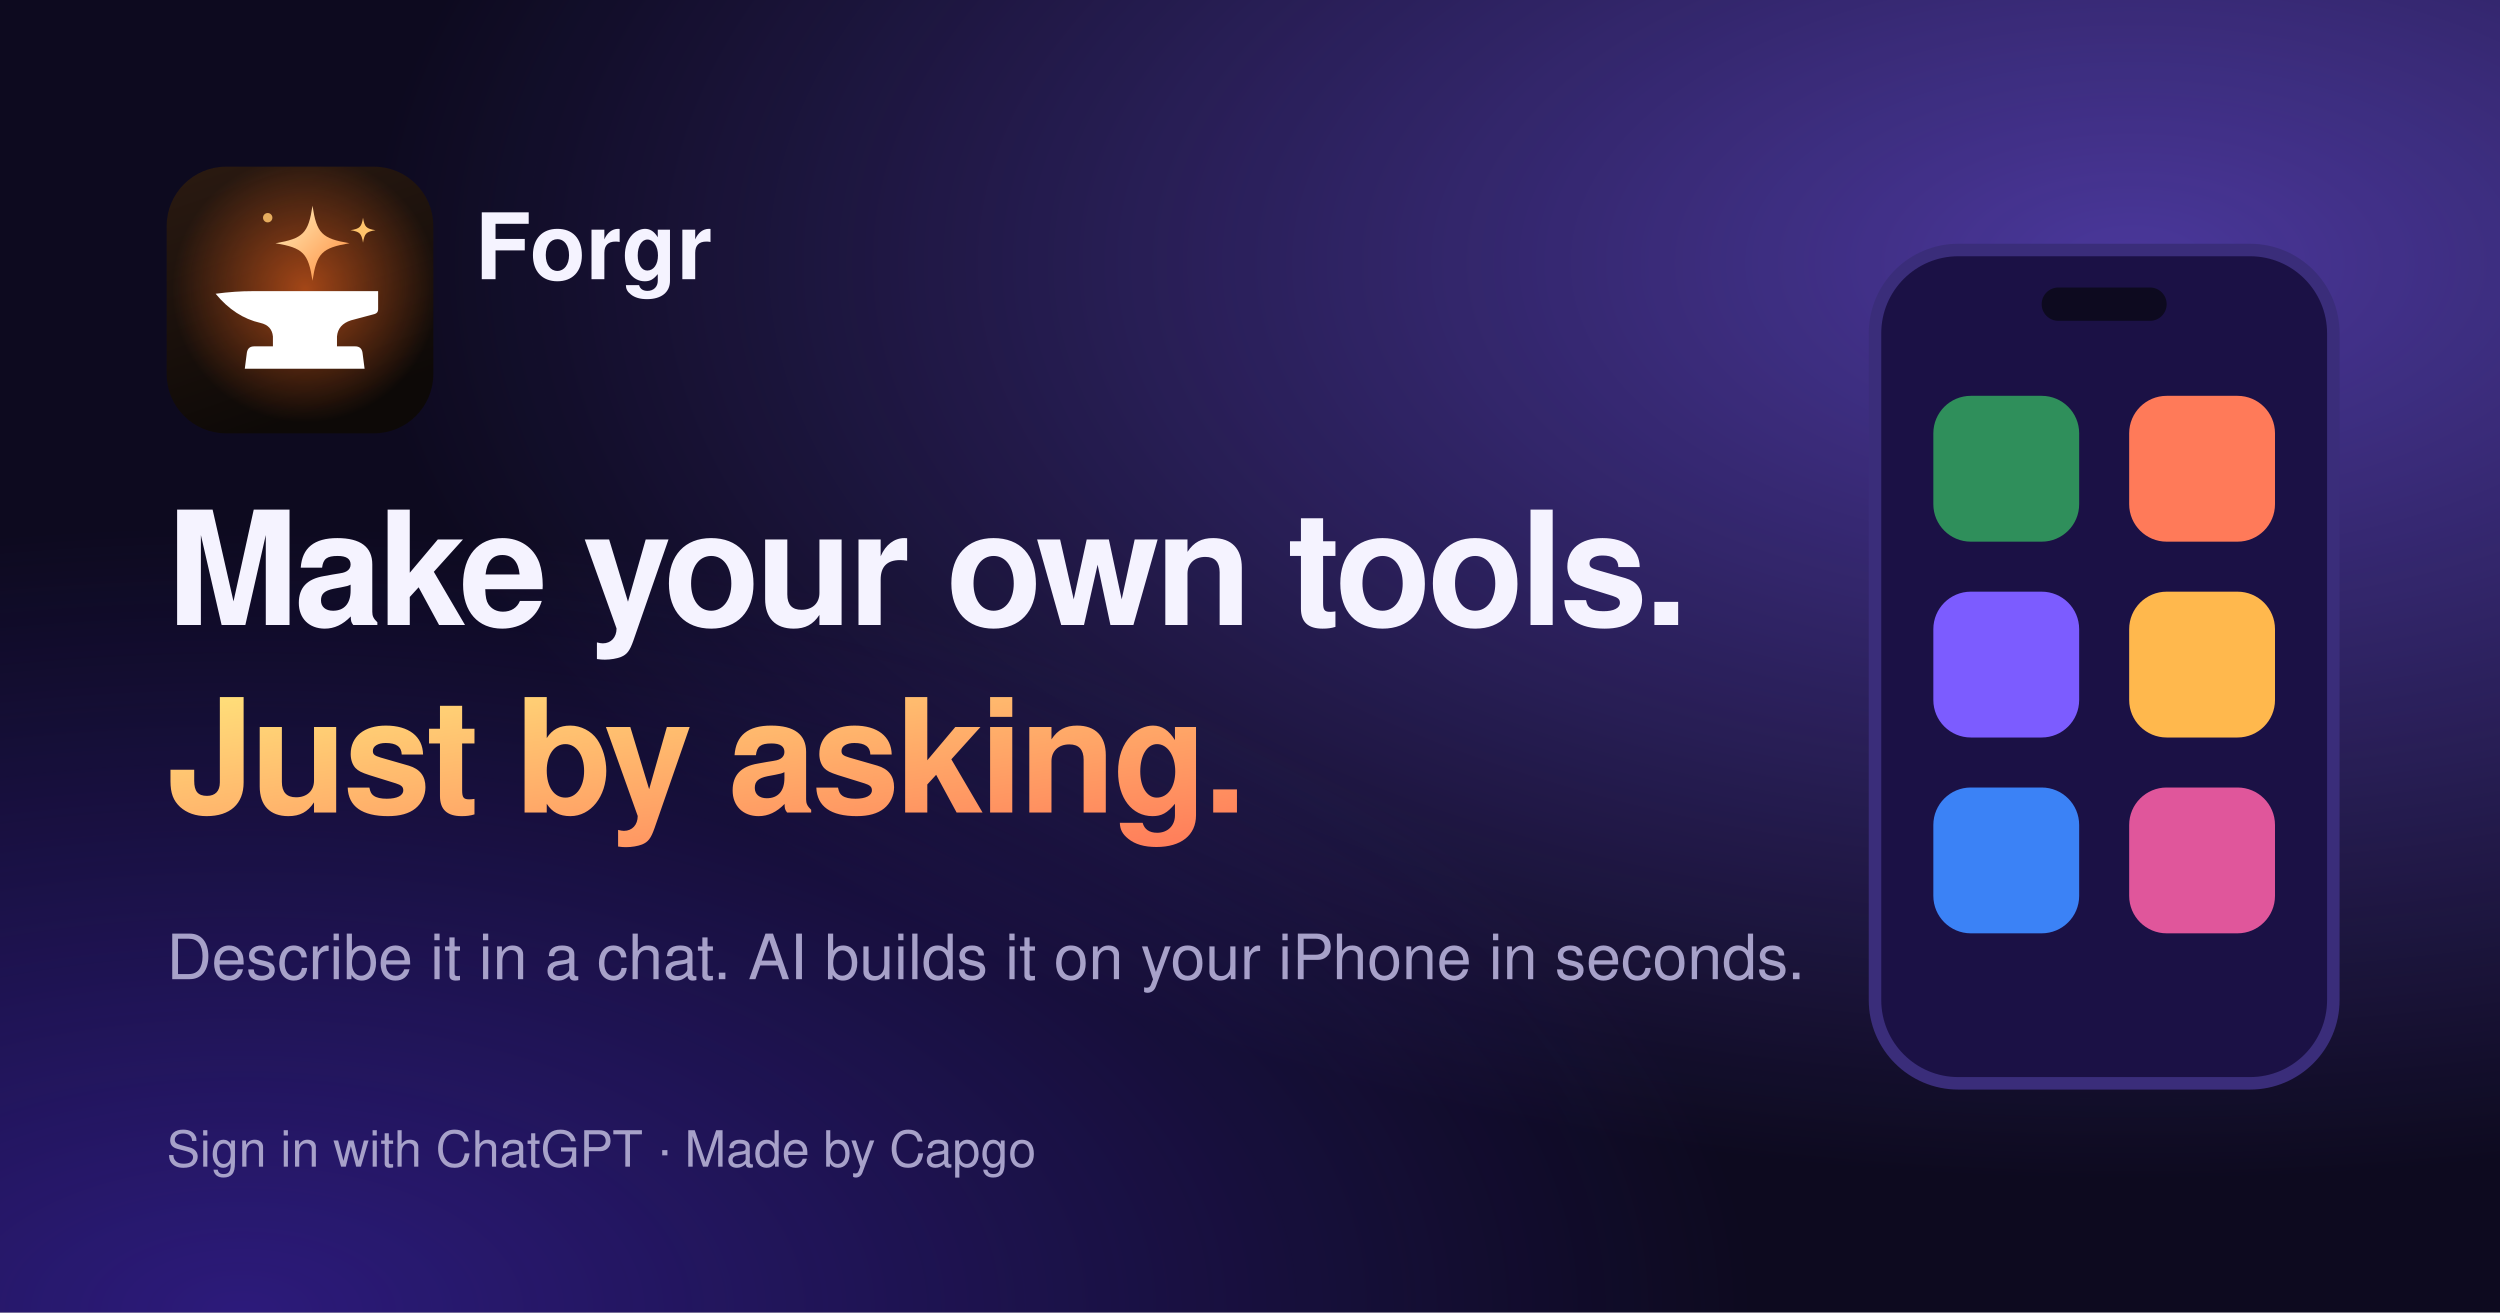
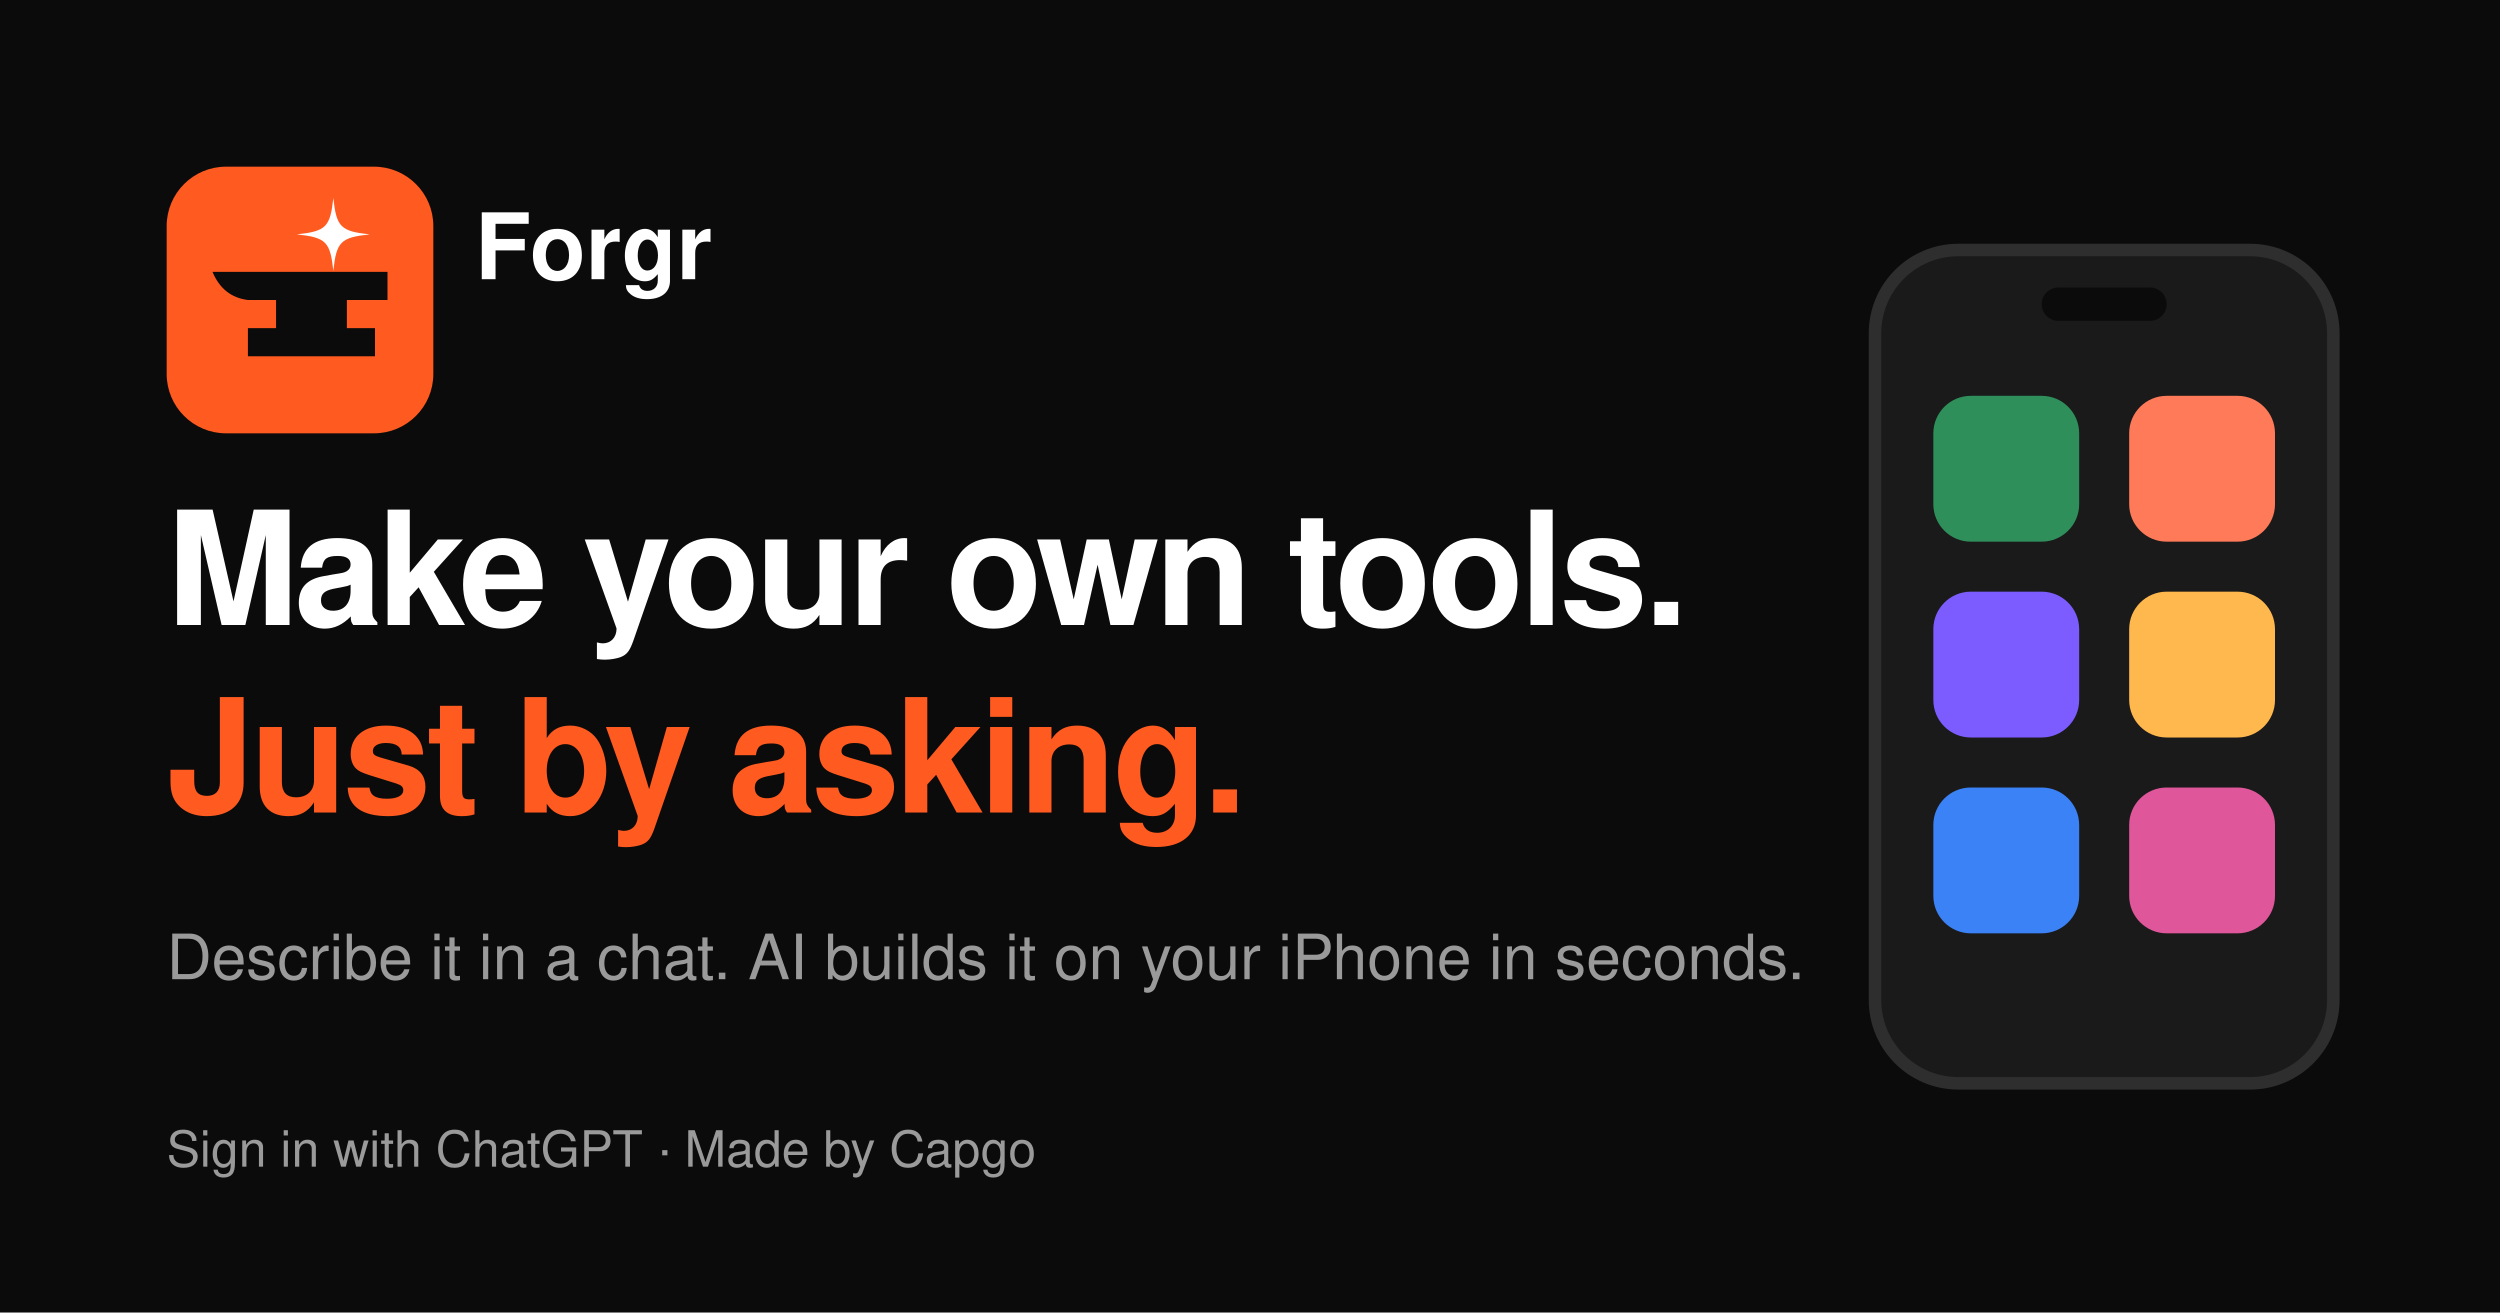
<svg xmlns="http://www.w3.org/2000/svg" width="1200" height="630" viewBox="0 0 1200 630">
-   <defs>
-     <radialGradient id="g1" cx="0.85" cy="0.2" r="0.7">
-       <stop offset="0" stop-color="#7c5cff" stop-opacity="0.55" />
-       <stop offset="1" stop-color="#7c5cff" stop-opacity="0" />
-     </radialGradient>
-     <radialGradient id="g2" cx="0.1" cy="1" r="0.6">
-       <stop offset="0" stop-color="#4b2bd6" stop-opacity="0.5" />
-       <stop offset="1" stop-color="#4b2bd6" stop-opacity="0" />
-     </radialGradient>
-     <linearGradient id="bg" x1="0" y1="0" x2="1" y2="1">
-       <stop offset="0" stop-color="#7c5cff" />
-       <stop offset="0.55" stop-color="#4b2bd6" />
-       <stop offset="1" stop-color="#1b1145" />
-     </linearGradient>
-     <linearGradient id="spark" x1="0" y1="0" x2="1" y2="1">
-       <stop offset="0" stop-color="#ffe07a" />
-       <stop offset="1" stop-color="#ff7a59" />
-     </linearGradient>
-     <linearGradient id="ibg" x1="0" y1="0" x2="0.35" y2="1">
-       <stop offset="0" stop-color="#2b1a11" />
-       <stop offset="1" stop-color="#0d0907" />
-     </linearGradient>
-     <radialGradient id="iht" cx="0.52" cy="0.46" r="0.5">
-       <stop offset="0" stop-color="#ff6a1f" stop-opacity="0.6" />
-       <stop offset="1" stop-color="#ff6a1f" stop-opacity="0" />
-     </radialGradient>
-     <linearGradient id="isp" x1="0" y1="0" x2="1" y2="1">
-       <stop offset="0" stop-color="#fff1bf" />
-       <stop offset="1" stop-color="#ff8a3a" />
-     </linearGradient>
-   </defs>
-   <rect width="1200" height="630" fill="#0d0a1f" />
-   <rect width="1200" height="630" fill="url(#g1)" />
-   <rect width="1200" height="630" fill="url(#g2)" />
+   <rect width="1200" height="630" fill="#0B0B0B" />
  <g transform="translate(80 80) scale(0.125)">
-     <rect width="1024" height="1024" rx="228" fill="url(#ibg)" />
-     <rect width="1024" height="1024" rx="228" fill="url(#iht)" />
-     <path fill="#fff" d="M812 478 V548 Q812 562 798 566 L708 590 Q658 606 654 652 V690 H724 Q748 690 752 714 L760 776 H300 L308 714 Q312 690 336 690 H408 V652 Q404 610 360 600 Q262 578 188 488 Q262 478 330 478 Z" />
-     <path fill="url(#isp)" d="M560 150 C576 256 596 276 702 294 C596 312 576 332 560 438 C544 332 524 312 418 294 C524 276 544 256 560 150 Z" />
-     <path fill="#ffc46b" d="M754 196 C760 232 766 238 802 244 C766 250 760 256 754 292 C748 256 742 250 706 244 C742 238 748 232 754 196 Z" />
-     <circle cx="388" cy="196" r="18" fill="#ffc46b" opacity="0.85" />
+     <rect width="1024" height="1024" rx="228" fill="#FF5A1F" />
+     <path fill="#0B0B0B" d="M176 404 H848 V512 H692 V620 H800 V728 H312 V620 H420 V512 H312 Q216 500 176 404 Z" />
+     <path fill="#FFFFFF" d="M640 120 C652 232 668 248 780 260 C668 272 652 288 640 400 C628 288 612 272 500 260 C612 248 628 232 640 120 Z" />
  </g>
-   <text x="228" y="134" font-family="Helvetica Neue, Helvetica, Arial, sans-serif" font-size="44" font-weight="700" fill="#f5f3ff">Forgr</text>
-   <text x="80" y="300" font-family="Helvetica Neue, Helvetica, Arial, sans-serif" font-size="76" font-weight="800" fill="#f5f3ff" letter-spacing="-2">Make your own tools.</text>
-   <text x="80" y="390" font-family="Helvetica Neue, Helvetica, Arial, sans-serif" font-size="76" font-weight="800" fill="url(#spark)" letter-spacing="-2">Just by asking.</text>
-   <text x="80" y="470" font-family="Helvetica Neue, Helvetica, Arial, sans-serif" font-size="30" fill="#a7a1c9">Describe it in a chat. AI builds it on your iPhone in seconds.</text>
-   <text x="80" y="560" font-family="Helvetica Neue, Helvetica, Arial, sans-serif" font-size="24" fill="#a7a1c9">Sign in with ChatGPT  ·  Made by Capgo</text>
+   <text x="228" y="134" font-family="Helvetica Neue, Helvetica, Arial, sans-serif" font-size="44" font-weight="700" fill="#FFFFFF">Forgr</text>
+   <text x="80" y="300" font-family="Helvetica Neue, Helvetica, Arial, sans-serif" font-size="76" font-weight="800" fill="#FFFFFF" letter-spacing="-2">Make your own tools.</text>
+   <text x="80" y="390" font-family="Helvetica Neue, Helvetica, Arial, sans-serif" font-size="76" font-weight="800" fill="#FF5A1F" letter-spacing="-2">Just by asking.</text>
+   <text x="80" y="470" font-family="Helvetica Neue, Helvetica, Arial, sans-serif" font-size="30" fill="#9A9A9A">Describe it in a chat. AI builds it on your iPhone in seconds.</text>
+   <text x="80" y="560" font-family="Helvetica Neue, Helvetica, Arial, sans-serif" font-size="24" fill="#9A9A9A">Sign in with ChatGPT  ·  Made by Capgo</text>
  <g transform="translate(900 120)">
-     <rect width="220" height="400" rx="40" fill="#1b1145" stroke="#3a2d7a" stroke-width="6" />
-     <rect x="80" y="18" width="60" height="16" rx="8" fill="#0d0a1f" />
+     <rect width="220" height="400" rx="40" fill="#1A1A1A" stroke="#2E2E2E" stroke-width="6" />
+     <rect x="80" y="18" width="60" height="16" rx="8" fill="#0B0B0B" />
    <g font-size="44" text-anchor="middle" font-family="Apple Color Emoji, sans-serif">
      <rect x="28" y="70" width="70" height="70" rx="18" fill="#2f8f5b" />
      <rect x="122" y="70" width="70" height="70" rx="18" fill="#ff7a59" />
      <rect x="28" y="164" width="70" height="70" rx="18" fill="#7c5cff" />
      <rect x="122" y="164" width="70" height="70" rx="18" fill="#ffb84d" />
      <rect x="28" y="258" width="70" height="70" rx="18" fill="#3b82f6" />
      <rect x="122" y="258" width="70" height="70" rx="18" fill="#e0569b" />
    </g>
  </g>
</svg>
